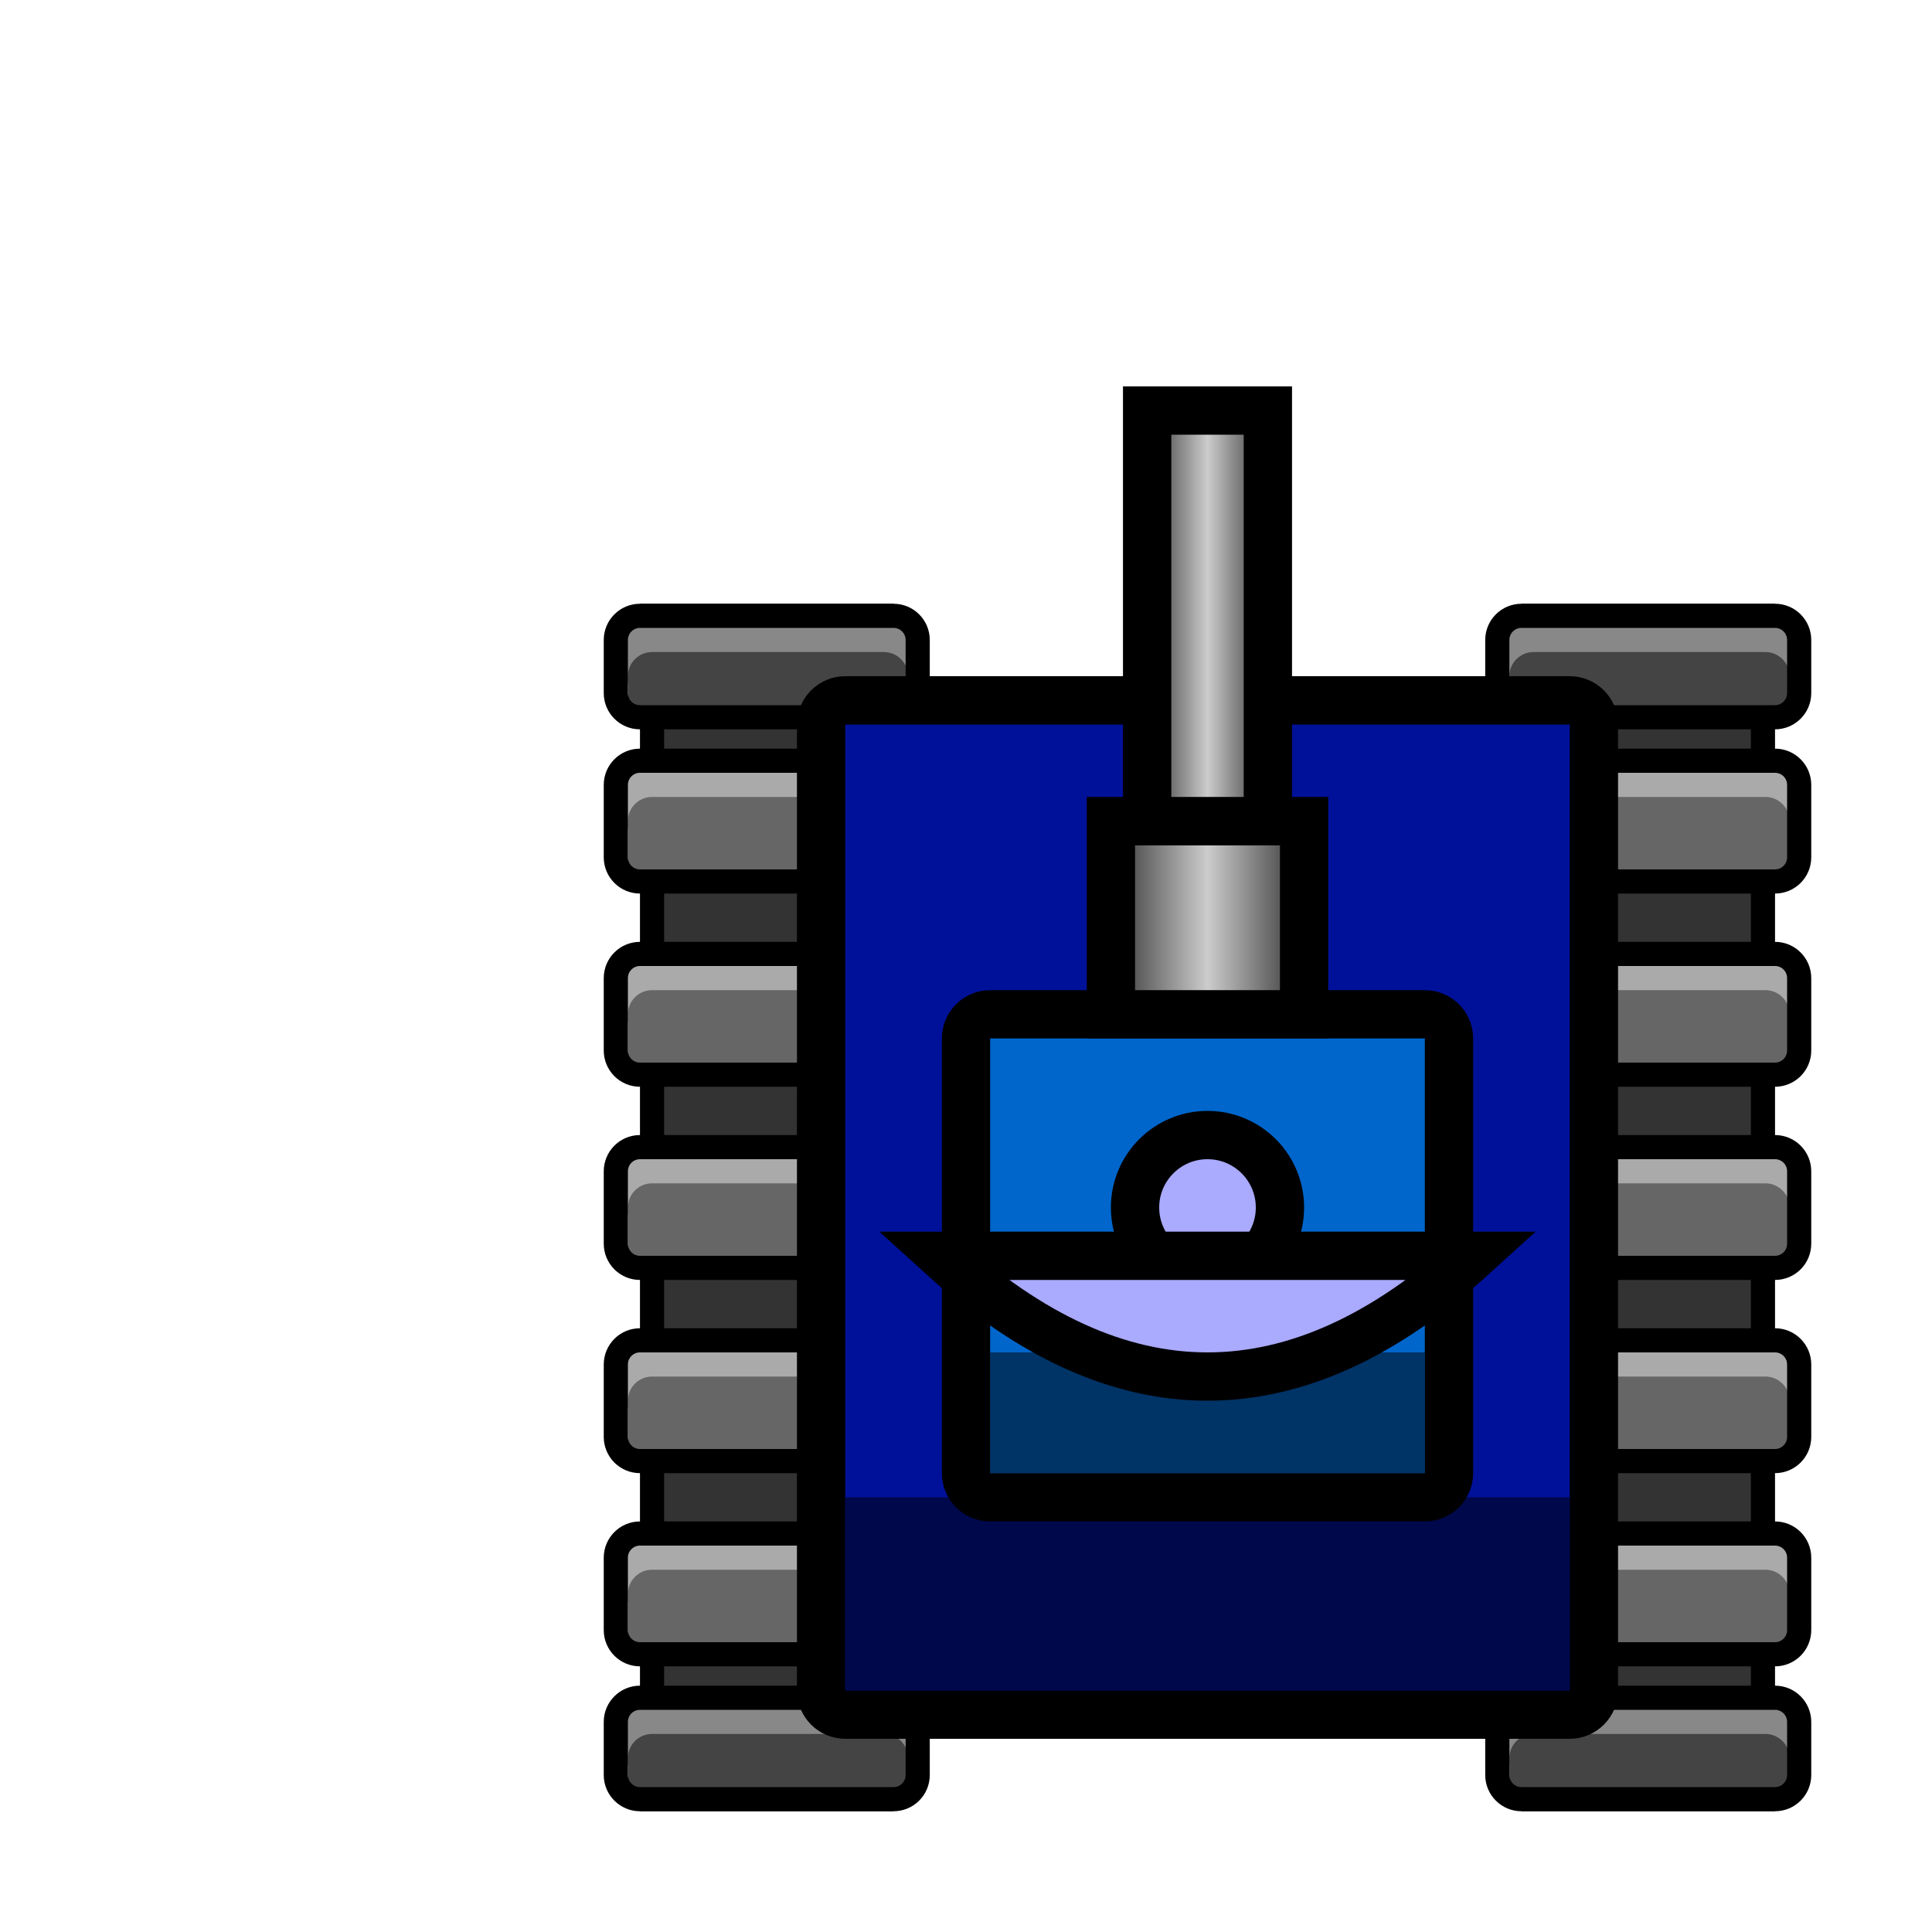
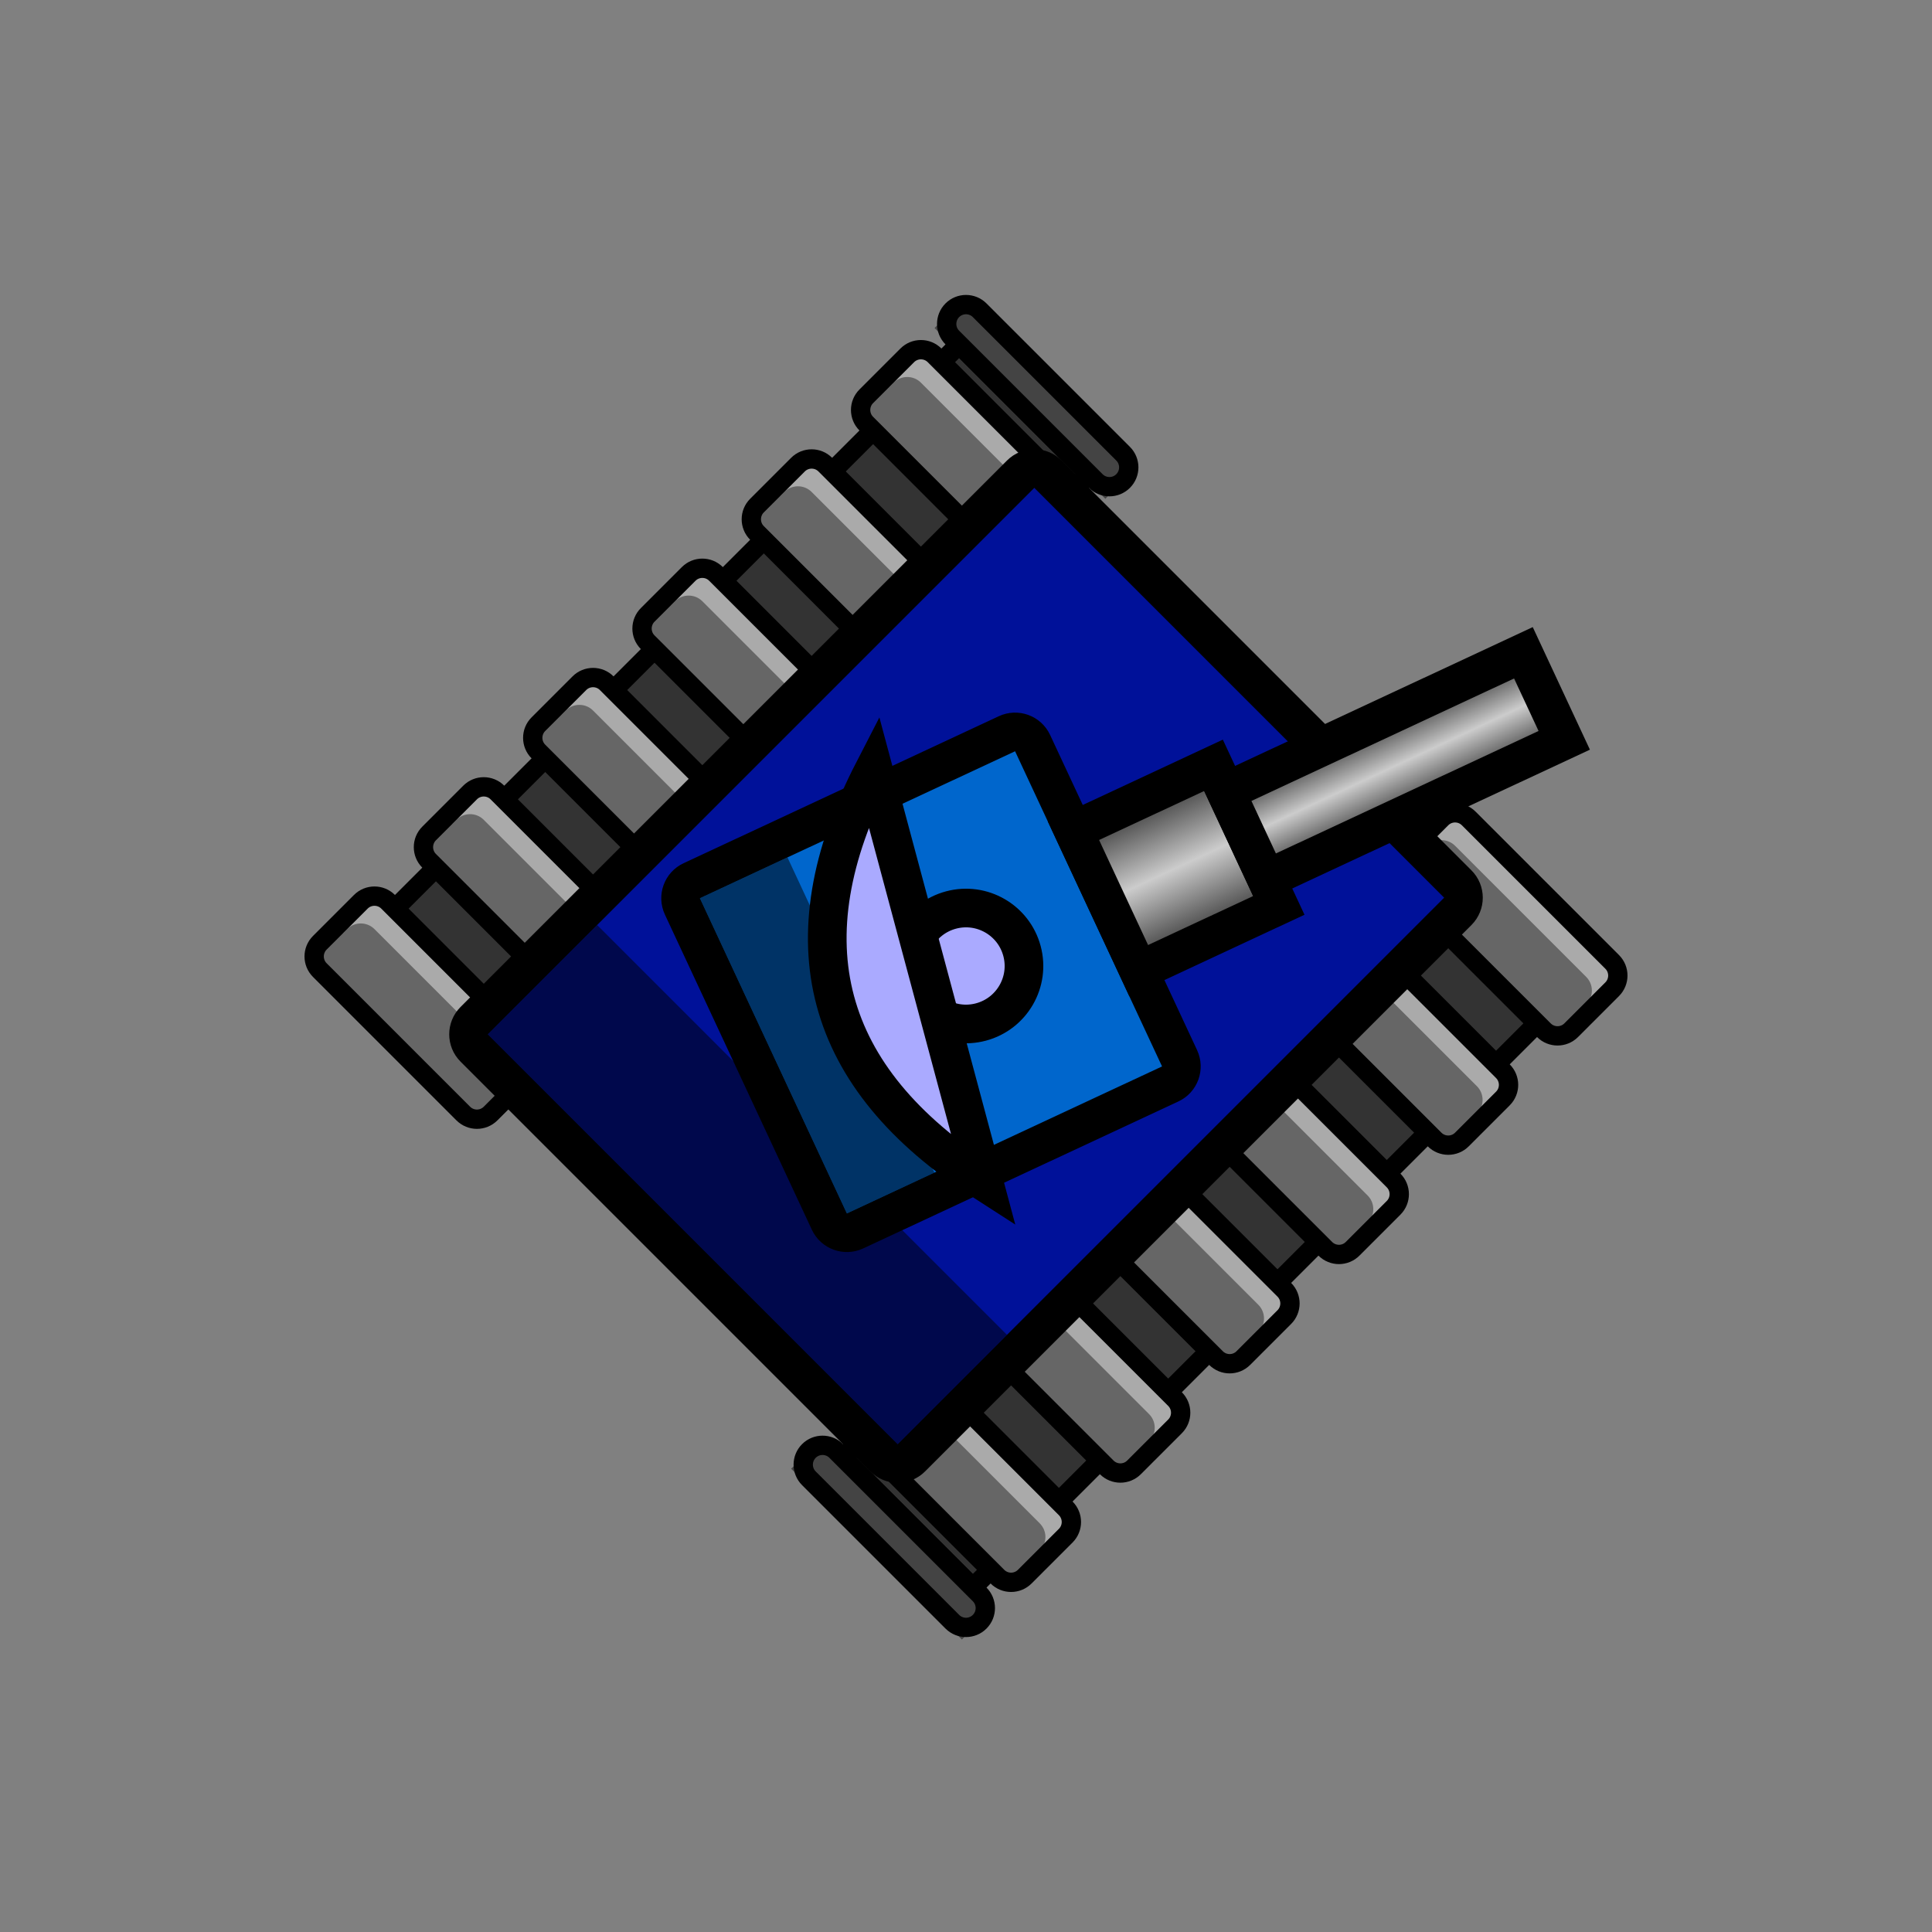
- <svg xmlns="http://www.w3.org/2000/svg" xmlns:xlink="http://www.w3.org/1999/xlink" version="1.1" width="800" height="800">
+ <svg xmlns="http://www.w3.org/2000/svg" xmlns:xlink="http://www.w3.org/1999/xlink" version="1.1" width="1000" height="1000">
+   <rect x="0" y="0" width="100%" height="100%" fill="grey" />
  <g>
    <use xlink:href="#tank" />
  </g>
  <defs>
-     <symbol id="link">
+     <symbol id="link0">
      <rect x="5" y="58" width="125" height="25" fill="#aaa" />
      <rect x="10" y="70" width="116" height="35" fill="#666" rx="10" ry="10" />
      <rect x="5" y="55" width="125" height="50" fill="none" stroke="black" stroke-width="10" rx="10" ry="10" />
    </symbol>
    <symbol id="link30">
      <rect x="5" y="58" width="125" height="25" fill="#888" />
      <rect x="10" y="70" width="116" height="30" fill="#444" rx="10" ry="10" />
      <rect x="5" y="55" width="125" height="42" fill="none" stroke="black" stroke-width="10" rx="10" ry="10" />
    </symbol>
    <symbol id="link60">
      <rect x="5" y="58" width="125" height="20" fill="#444" />
      <rect x="5" y="55" width="125" height="20" fill="none" stroke="black" stroke-width="10" rx="10" ry="10" />
    </symbol>
    <symbol id="main-track">
-       <rect x="20" y="55" width="95" height="490" fill="#333" stroke="black" stroke-width="10" />
+       <rect x="20" y="75" width="95" height="450" fill="#333" stroke="black" stroke-width="10" />
    </symbol>
    <symbol id="track1">
      <use xlink:href="#main-track" x="0" y="0" />
      <use xlink:href="#link30" x="0" y="0" />
-       <use xlink:href="#link" x="0" y="60" />
-       <use xlink:href="#link" x="0" y="140" />
-       <use xlink:href="#link" x="0" y="220" />
-       <use xlink:href="#link" x="0" y="300" />
-       <use xlink:href="#link" x="0" y="380" />
+       <use xlink:href="#link0" x="0" y="60" />
+       <use xlink:href="#link0" x="0" y="140" />
+       <use xlink:href="#link0" x="0" y="220" />
+       <use xlink:href="#link0" x="0" y="300" />
+       <use xlink:href="#link0" x="0" y="380" />
      <use xlink:href="#link30" x="0" y="448" />
    </symbol>
    <symbol id="track2">
      <use xlink:href="#main-track" x="0" y="0" />
      <use xlink:href="#link60" x="0" y="0" />
-       <use xlink:href="#link" x="0" y="33" />
-       <use xlink:href="#link" x="0" y="113" />
-       <use xlink:href="#link" x="0" y="193" />
-       <use xlink:href="#link" x="0" y="273" />
-       <use xlink:href="#link" x="0" y="353" />
-       <use xlink:href="#link" x="0" y="433" />
+       <use xlink:href="#link0" x="0" y="33" />
+       <use xlink:href="#link0" x="0" y="113" />
+       <use xlink:href="#link0" x="0" y="193" />
+       <use xlink:href="#link0" x="0" y="273" />
+       <use xlink:href="#link0" x="0" y="353" />
+       <use xlink:href="#link0" x="0" y="433" />
    </symbol>
    <symbol id="track3">
      <use xlink:href="#main-track" x="0" y="0" />
-       <use xlink:href="#link" x="0" y="7" />
-       <use xlink:href="#link" x="0" y="87" />
-       <use xlink:href="#link" x="0" y="167" />
-       <use xlink:href="#link" x="0" y="247" />
-       <use xlink:href="#link" x="0" y="327" />
-       <use xlink:href="#link" x="0" y="407" />
+       <use xlink:href="#link0" x="0" y="7" />
+       <use xlink:href="#link0" x="0" y="87" />
+       <use xlink:href="#link0" x="0" y="167" />
+       <use xlink:href="#link0" x="0" y="247" />
+       <use xlink:href="#link0" x="0" y="327" />
+       <use xlink:href="#link0" x="0" y="407" />
      <use xlink:href="#link60" x="0" y="470" />
    </symbol>
    <symbol id="body">
-       <use xlink:href="#track1" x="250" y="200" />
-       <use xlink:href="#track1" x="615" y="200" />
+       <use xlink:href="#track2" x="250" y="200" />
+       <use xlink:href="#track3" x="615" y="200" />
      <rect x="340" y="290" width="320" height="420" fill="#019" stroke="black" stroke-width="20" rx="10" ry="10" />
      <rect x="350" y="620" width="300" height="80" fill="black" opacity="0.5" />
    </symbol>
    <symbol id="turret">
      <rect x="400" y="420" width="200" height="200" fill="#06C" stroke="black" stroke-width="20" rx="10" ry="10" />
      <rect x="410" y="560" width="180" height="50" fill="black" opacity="0.5" />
      <rect x="460" y="340" width="80" height="80" fill="url(#cannon-grad)" stroke="black" stroke-width="20" />
      <rect x="475" y="170" width="50" height="170" fill="url(#cannon-grad)" stroke="black" stroke-width="20" />
      <linearGradient id="cannon-grad" x1="0%" y1="0%" x2="100%" y2="0%">
        <stop offset="0%" stop-color="#333" />
        <stop offset="50%" stop-color="#CCC" />
        <stop offset="100%" stop-color="#333" />
      </linearGradient>
    </symbol>
    <symbol id="radar">
      <circle cx="500" cy="500" r="30" fill="#AAF" stroke="black" stroke-width="20" />
      <path d="M 390 520 q 110 100 220 0 z" fill="#AAF" stroke="black" stroke-width="20" />
    </symbol>
    <symbol id="tank">
-       <use xlink:href="#body" transform="rotate(0,500,500)" />
-       <use xlink:href="#turret" transform="rotate(0,500,500)" />
-       <use xlink:href="#radar" transform="rotate(0,500,500)" />
+       <use xlink:href="#body" transform="rotate(45,500,500)" />
+       <use xlink:href="#turret" transform="rotate(65,500,500)" />
+       <use xlink:href="#radar" transform="rotate(75,500,500)" />
    </symbol>
    <symbol id="bounding-sphere">
      <circle cx="500" cy="500" r="250" fill="red" opacity="0.35" />
    </symbol>
  </defs>
</svg>
